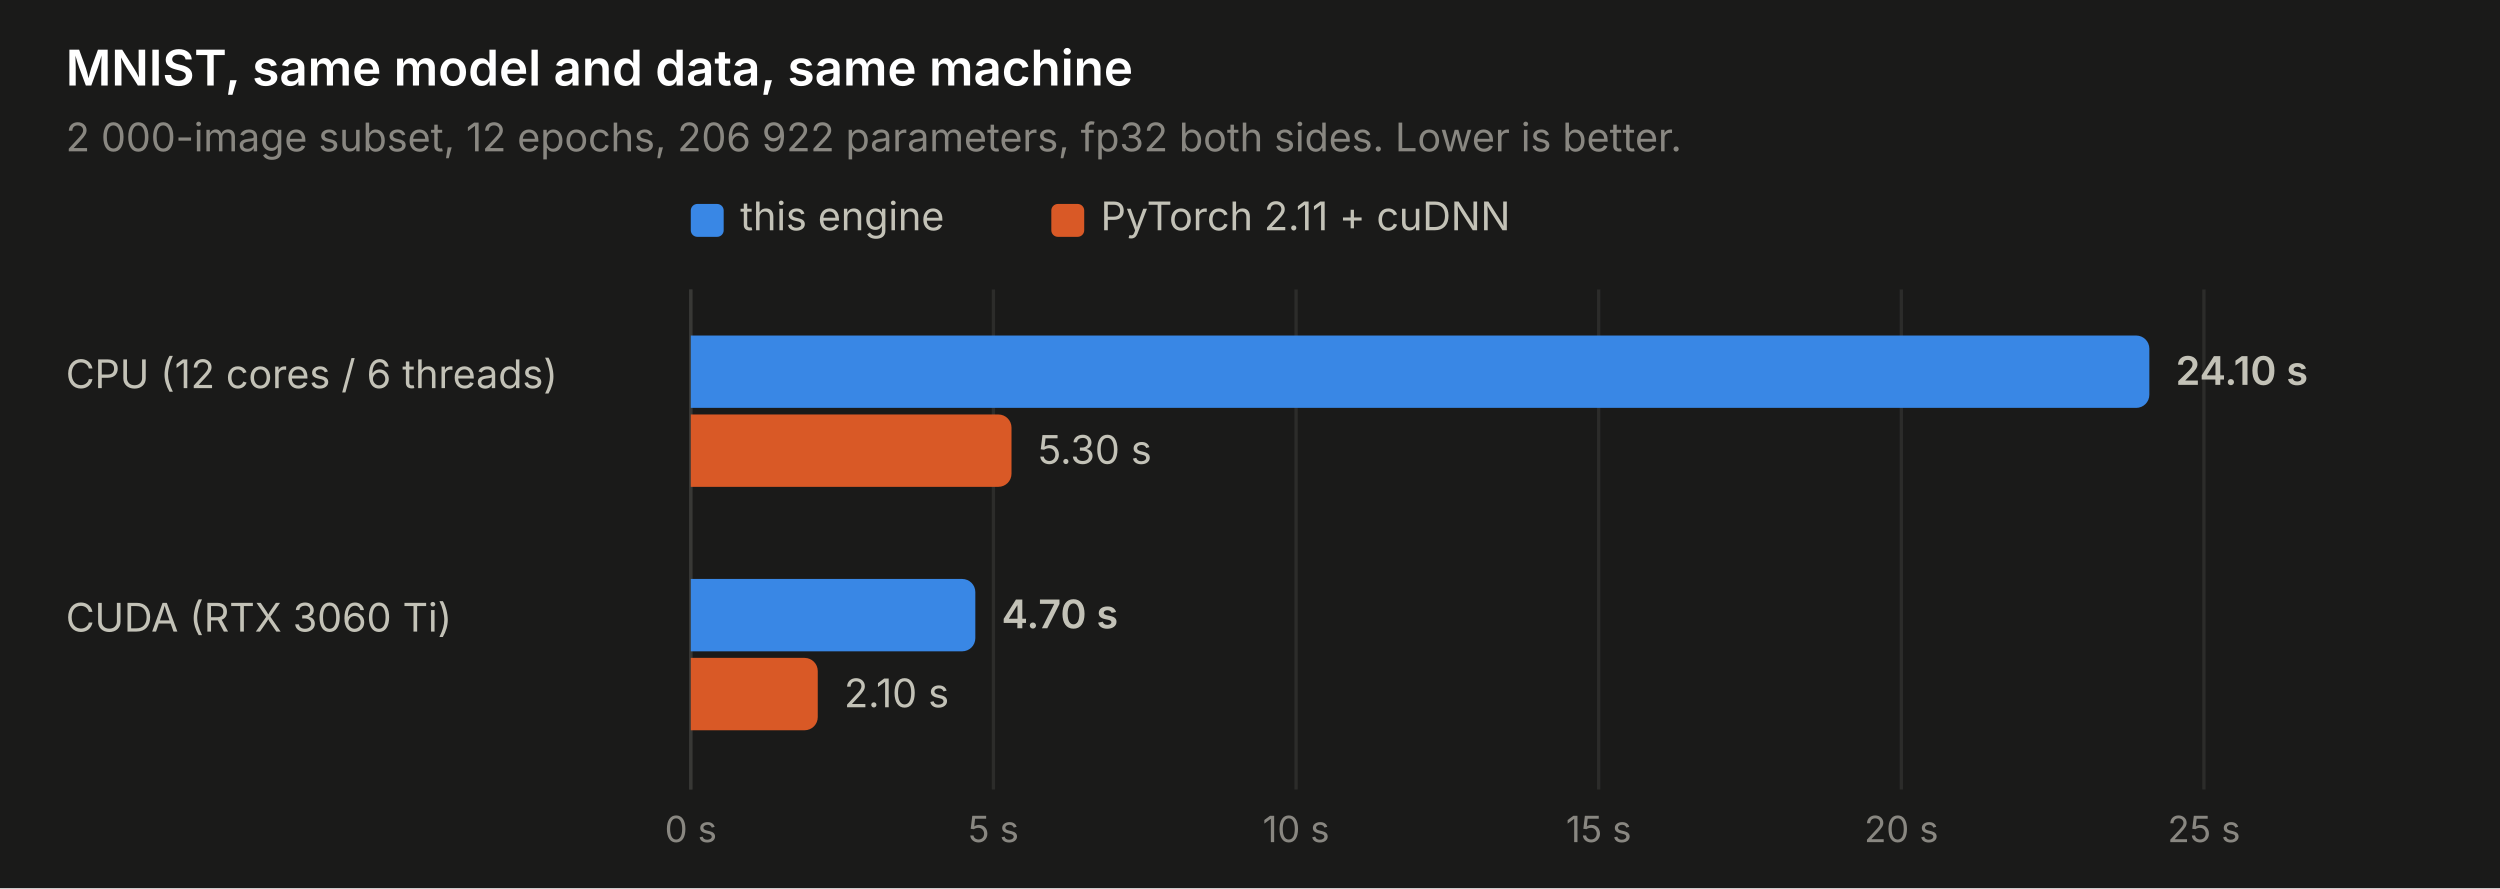
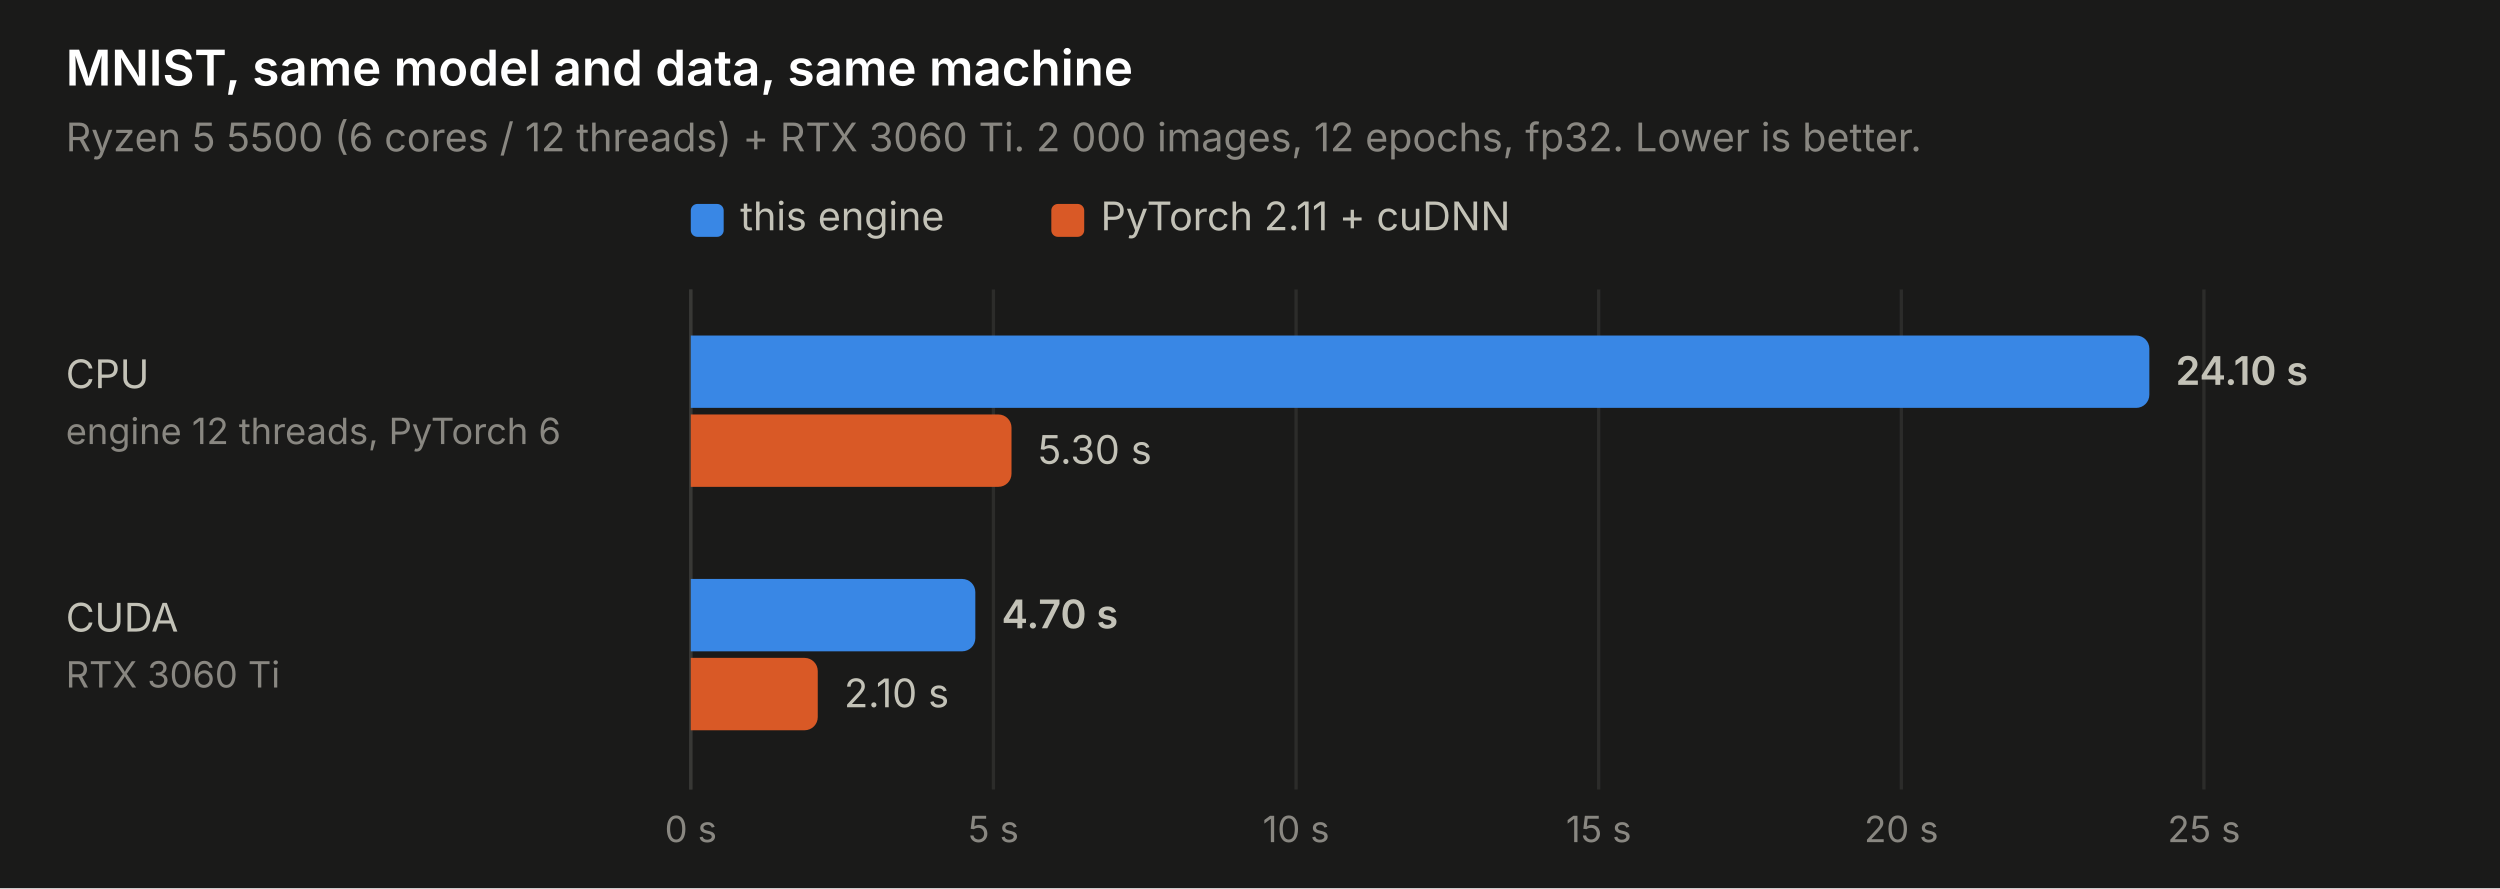
<svg xmlns="http://www.w3.org/2000/svg" width="760" height="270" viewBox="0 0 760 270" role="img" aria-label="MNIST, same model and data, same machine">
  <rect width="760" height="270" fill="#1a1a19" />
  <text x="20.0" y="26.0" font-family="system-ui, -apple-system, 'Segoe UI', sans-serif" font-size="15" fill="#ffffff" text-anchor="start" font-weight="600">MNIST, same model and data, same machine</text>
-   <text x="20.0" y="46.0" font-family="system-ui, -apple-system, 'Segoe UI', sans-serif" font-size="12" fill="#898781" text-anchor="start" font-weight="400">2 000-image subset, 12 epochs, 206 922 parameters, fp32 both sides. Lower is better.</text>
+   <text x="20.0" y="46.0" font-family="system-ui, -apple-system, 'Segoe UI', sans-serif" font-size="12" fill="#898781" text-anchor="start" font-weight="400">Ryzen 5 5500 (6 cores / 12 threads) + RTX 3060 Ti. 2 000 images, 12 epochs, fp32. Lower is better.</text>
  <line x1="210.0" y1="88" x2="210.0" y2="240" stroke="#2c2c2a" stroke-width="1" />
  <text x="210.0" y="256.0" font-family="system-ui, -apple-system, 'Segoe UI', sans-serif" font-size="11" fill="#898781" text-anchor="middle" font-weight="400" style="font-variant-numeric:tabular-nums">0 s</text>
  <line x1="302.0" y1="88" x2="302.0" y2="240" stroke="#2c2c2a" stroke-width="1" />
  <text x="302.0" y="256.0" font-family="system-ui, -apple-system, 'Segoe UI', sans-serif" font-size="11" fill="#898781" text-anchor="middle" font-weight="400" style="font-variant-numeric:tabular-nums">5 s</text>
  <line x1="394.0" y1="88" x2="394.0" y2="240" stroke="#2c2c2a" stroke-width="1" />
  <text x="394.0" y="256.0" font-family="system-ui, -apple-system, 'Segoe UI', sans-serif" font-size="11" fill="#898781" text-anchor="middle" font-weight="400" style="font-variant-numeric:tabular-nums">10 s</text>
  <line x1="486.0" y1="88" x2="486.0" y2="240" stroke="#2c2c2a" stroke-width="1" />
  <text x="486.0" y="256.0" font-family="system-ui, -apple-system, 'Segoe UI', sans-serif" font-size="11" fill="#898781" text-anchor="middle" font-weight="400" style="font-variant-numeric:tabular-nums">15 s</text>
  <line x1="578.0" y1="88" x2="578.0" y2="240" stroke="#2c2c2a" stroke-width="1" />
  <text x="578.0" y="256.0" font-family="system-ui, -apple-system, 'Segoe UI', sans-serif" font-size="11" fill="#898781" text-anchor="middle" font-weight="400" style="font-variant-numeric:tabular-nums">20 s</text>
  <line x1="670.0" y1="88" x2="670.0" y2="240" stroke="#2c2c2a" stroke-width="1" />
  <text x="670.0" y="256.0" font-family="system-ui, -apple-system, 'Segoe UI', sans-serif" font-size="11" fill="#898781" text-anchor="middle" font-weight="400" style="font-variant-numeric:tabular-nums">25 s</text>
  <line x1="210" y1="88" x2="210" y2="240" stroke="#383835" stroke-width="1" />
-   <text x="20.0" y="118.0" font-family="system-ui, -apple-system, 'Segoe UI', sans-serif" font-size="12" fill="#c3c2b7" text-anchor="start" font-weight="400">CPU  (12 cores / 6 threads)</text>
+   <text x="20.0" y="118.0" font-family="system-ui, -apple-system, 'Segoe UI', sans-serif" font-size="12" fill="#c3c2b7" text-anchor="start" font-weight="400">CPU</text>
+   <text x="20.0" y="135.0" font-family="system-ui, -apple-system, 'Segoe UI', sans-serif" font-size="11" fill="#898781" text-anchor="start" font-weight="400">engine 12 threads, PyTorch 6</text>
  <path d="M210.0,102.0 h439.4 a4,4 0 0 1 4,4 v14 a4,4 0 0 1 -4,4 h-439.4 z" fill="#3987e5" />
  <text x="661.4" y="117.0" font-family="system-ui, -apple-system, 'Segoe UI', sans-serif" font-size="12" fill="#c3c2b7" text-anchor="start" font-weight="600" style="font-variant-numeric:tabular-nums">24.10 s</text>
  <path d="M210.0,126.0 h93.5 a4,4 0 0 1 4,4 v14 a4,4 0 0 1 -4,4 h-93.5 z" fill="#d95926" />
  <text x="315.5" y="141.0" font-family="system-ui, -apple-system, 'Segoe UI', sans-serif" font-size="12" fill="#c3c2b7" text-anchor="start" font-weight="400" style="font-variant-numeric:tabular-nums">5.30 s</text>
-   <text x="20.0" y="192.0" font-family="system-ui, -apple-system, 'Segoe UI', sans-serif" font-size="12" fill="#c3c2b7" text-anchor="start" font-weight="400">CUDA (RTX 3060 Ti)</text>
+   <text x="20.0" y="192.0" font-family="system-ui, -apple-system, 'Segoe UI', sans-serif" font-size="12" fill="#c3c2b7" text-anchor="start" font-weight="400">CUDA</text>
+   <text x="20.0" y="209.0" font-family="system-ui, -apple-system, 'Segoe UI', sans-serif" font-size="11" fill="#898781" text-anchor="start" font-weight="400">RTX 3060 Ti</text>
  <path d="M210.0,176.0 h82.5 a4,4 0 0 1 4,4 v14 a4,4 0 0 1 -4,4 h-82.5 z" fill="#3987e5" />
  <text x="304.5" y="191.0" font-family="system-ui, -apple-system, 'Segoe UI', sans-serif" font-size="12" fill="#c3c2b7" text-anchor="start" font-weight="600" style="font-variant-numeric:tabular-nums">4.70 s</text>
  <path d="M210.0,200.0 h34.6 a4,4 0 0 1 4,4 v14 a4,4 0 0 1 -4,4 h-34.6 z" fill="#d95926" />
  <text x="256.6" y="215.0" font-family="system-ui, -apple-system, 'Segoe UI', sans-serif" font-size="12" fill="#c3c2b7" text-anchor="start" font-weight="400" style="font-variant-numeric:tabular-nums">2.10 s</text>
  <rect x="210" y="62" width="10" height="10" rx="2" fill="#3987e5" />
  <text x="225.0" y="70.0" font-family="system-ui, -apple-system, 'Segoe UI', sans-serif" font-size="12" fill="#c3c2b7" text-anchor="start" font-weight="400">this engine</text>
  <rect x="319.6" y="62" width="10" height="10" rx="2" fill="#d95926" />
  <text x="334.6" y="70.0" font-family="system-ui, -apple-system, 'Segoe UI', sans-serif" font-size="12" fill="#c3c2b7" text-anchor="start" font-weight="400">PyTorch 2.11 + cuDNN</text>
</svg>
